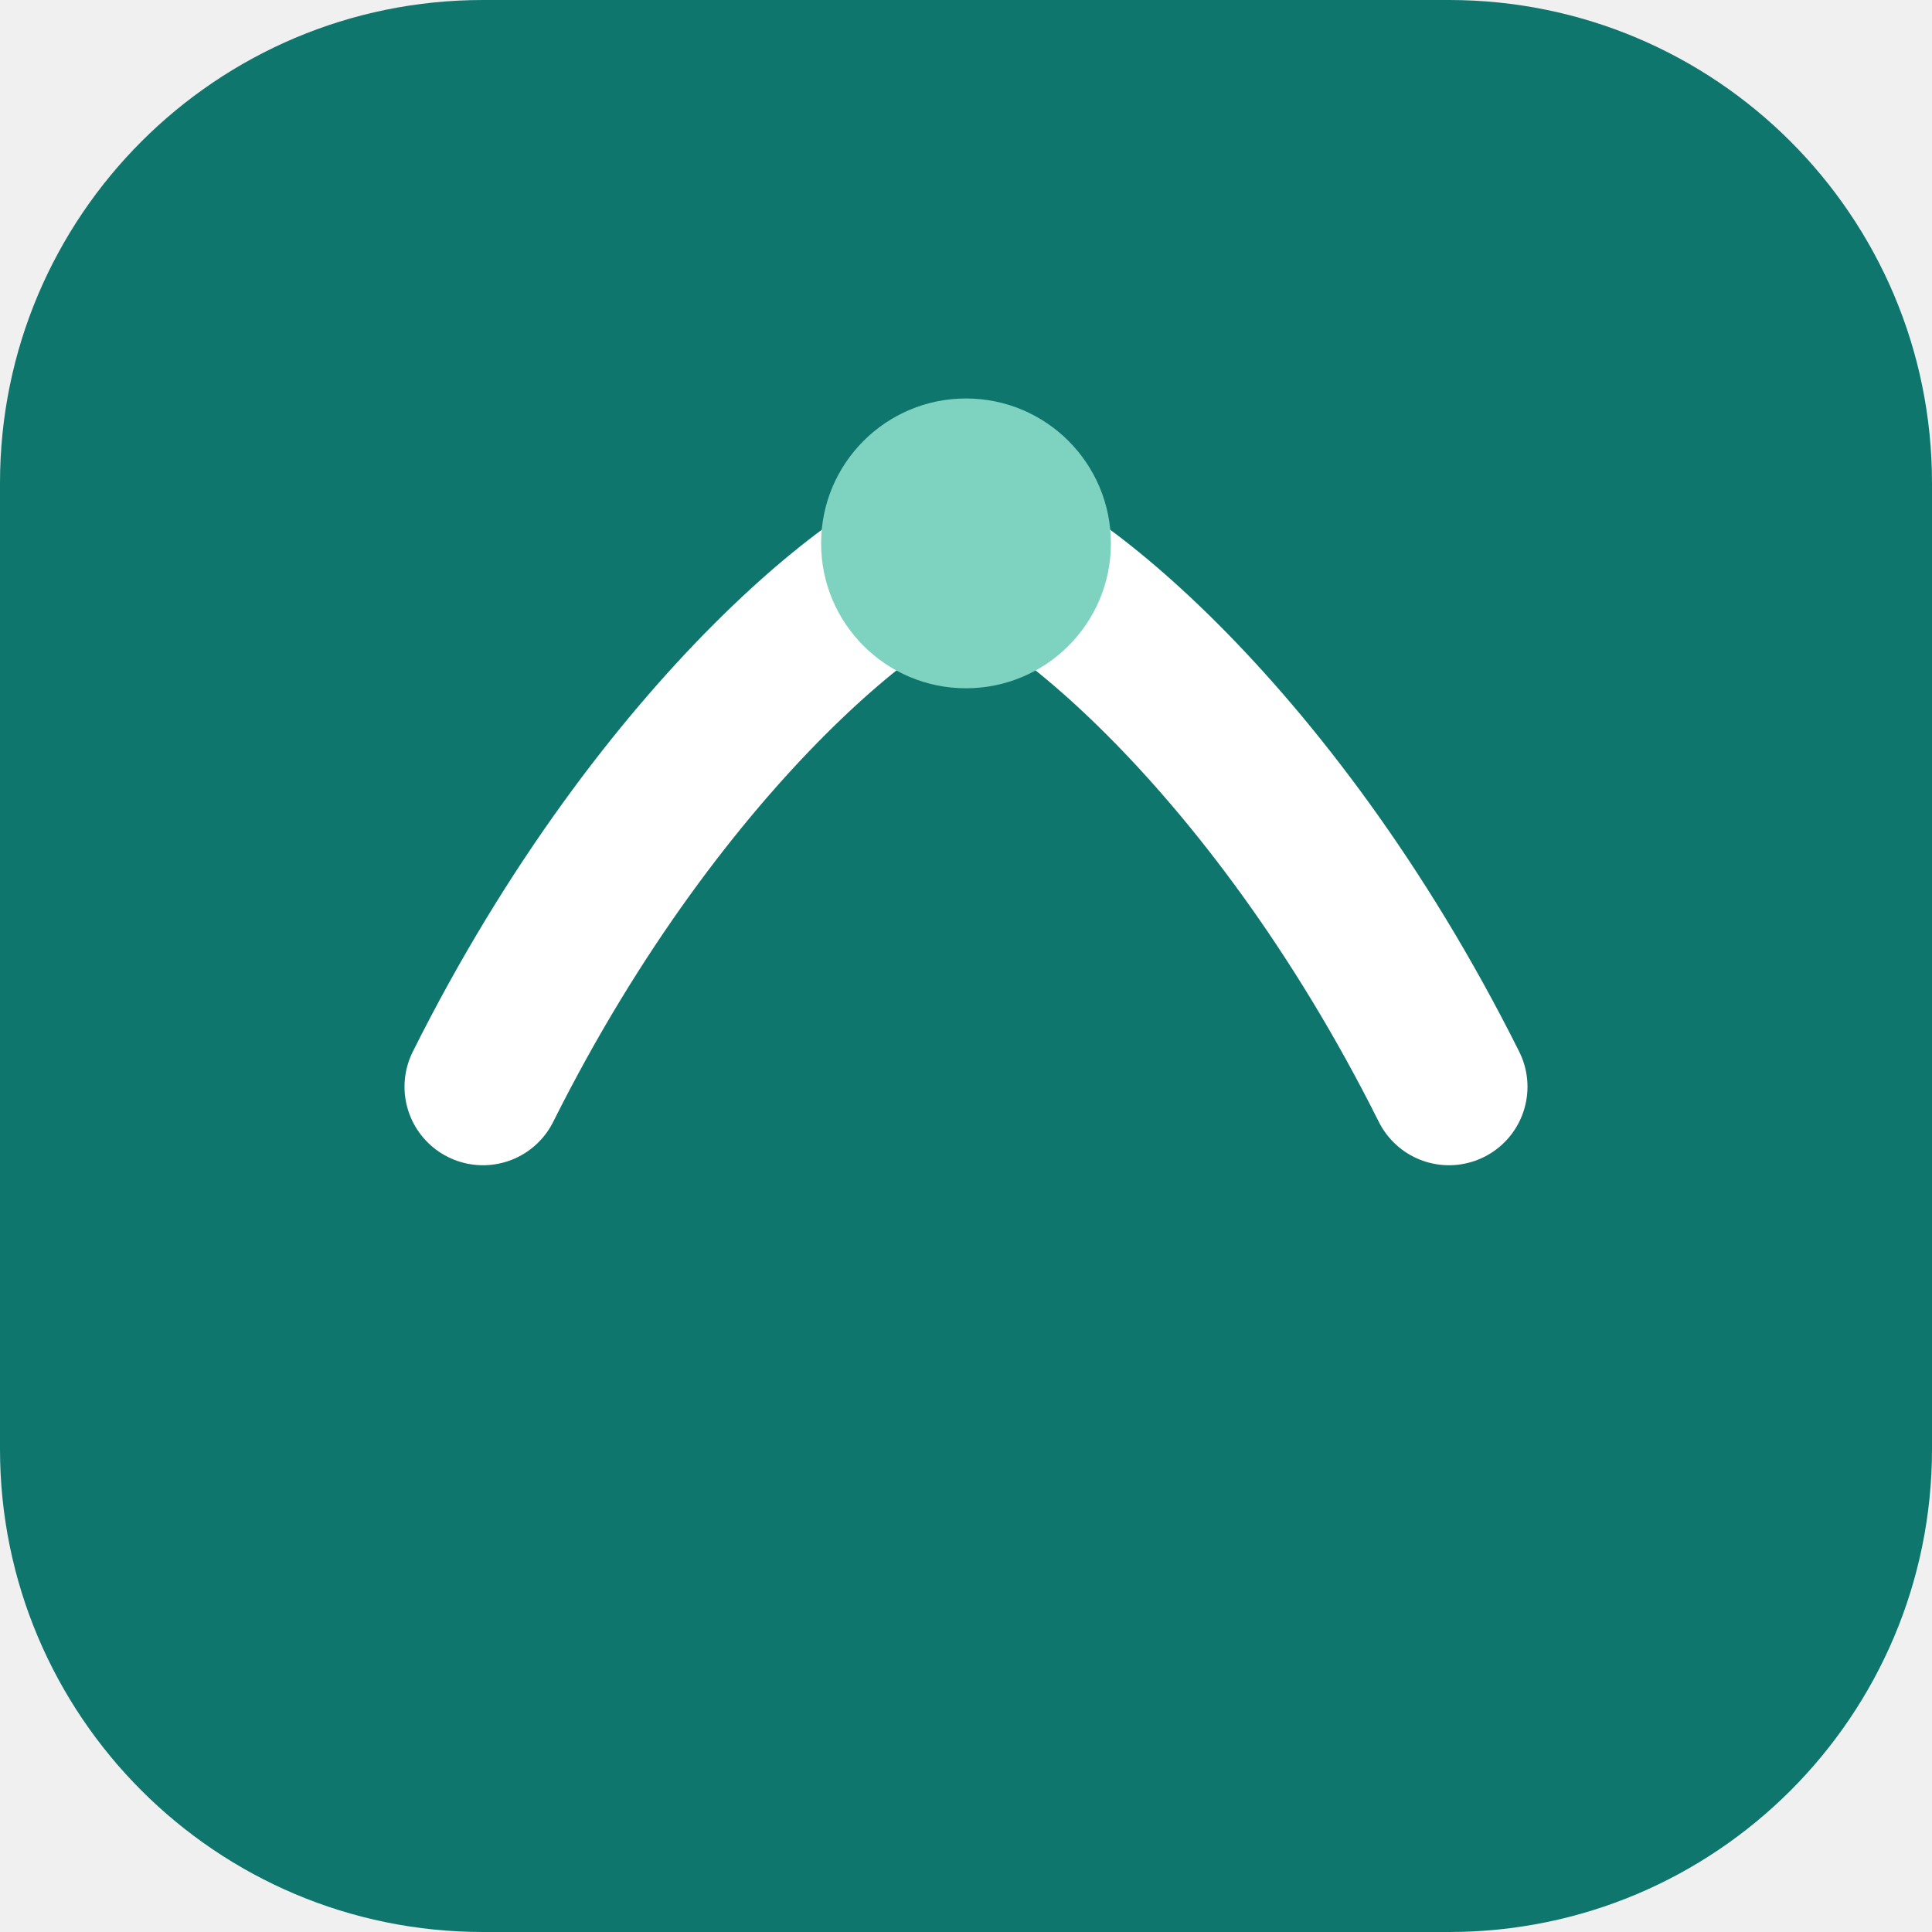
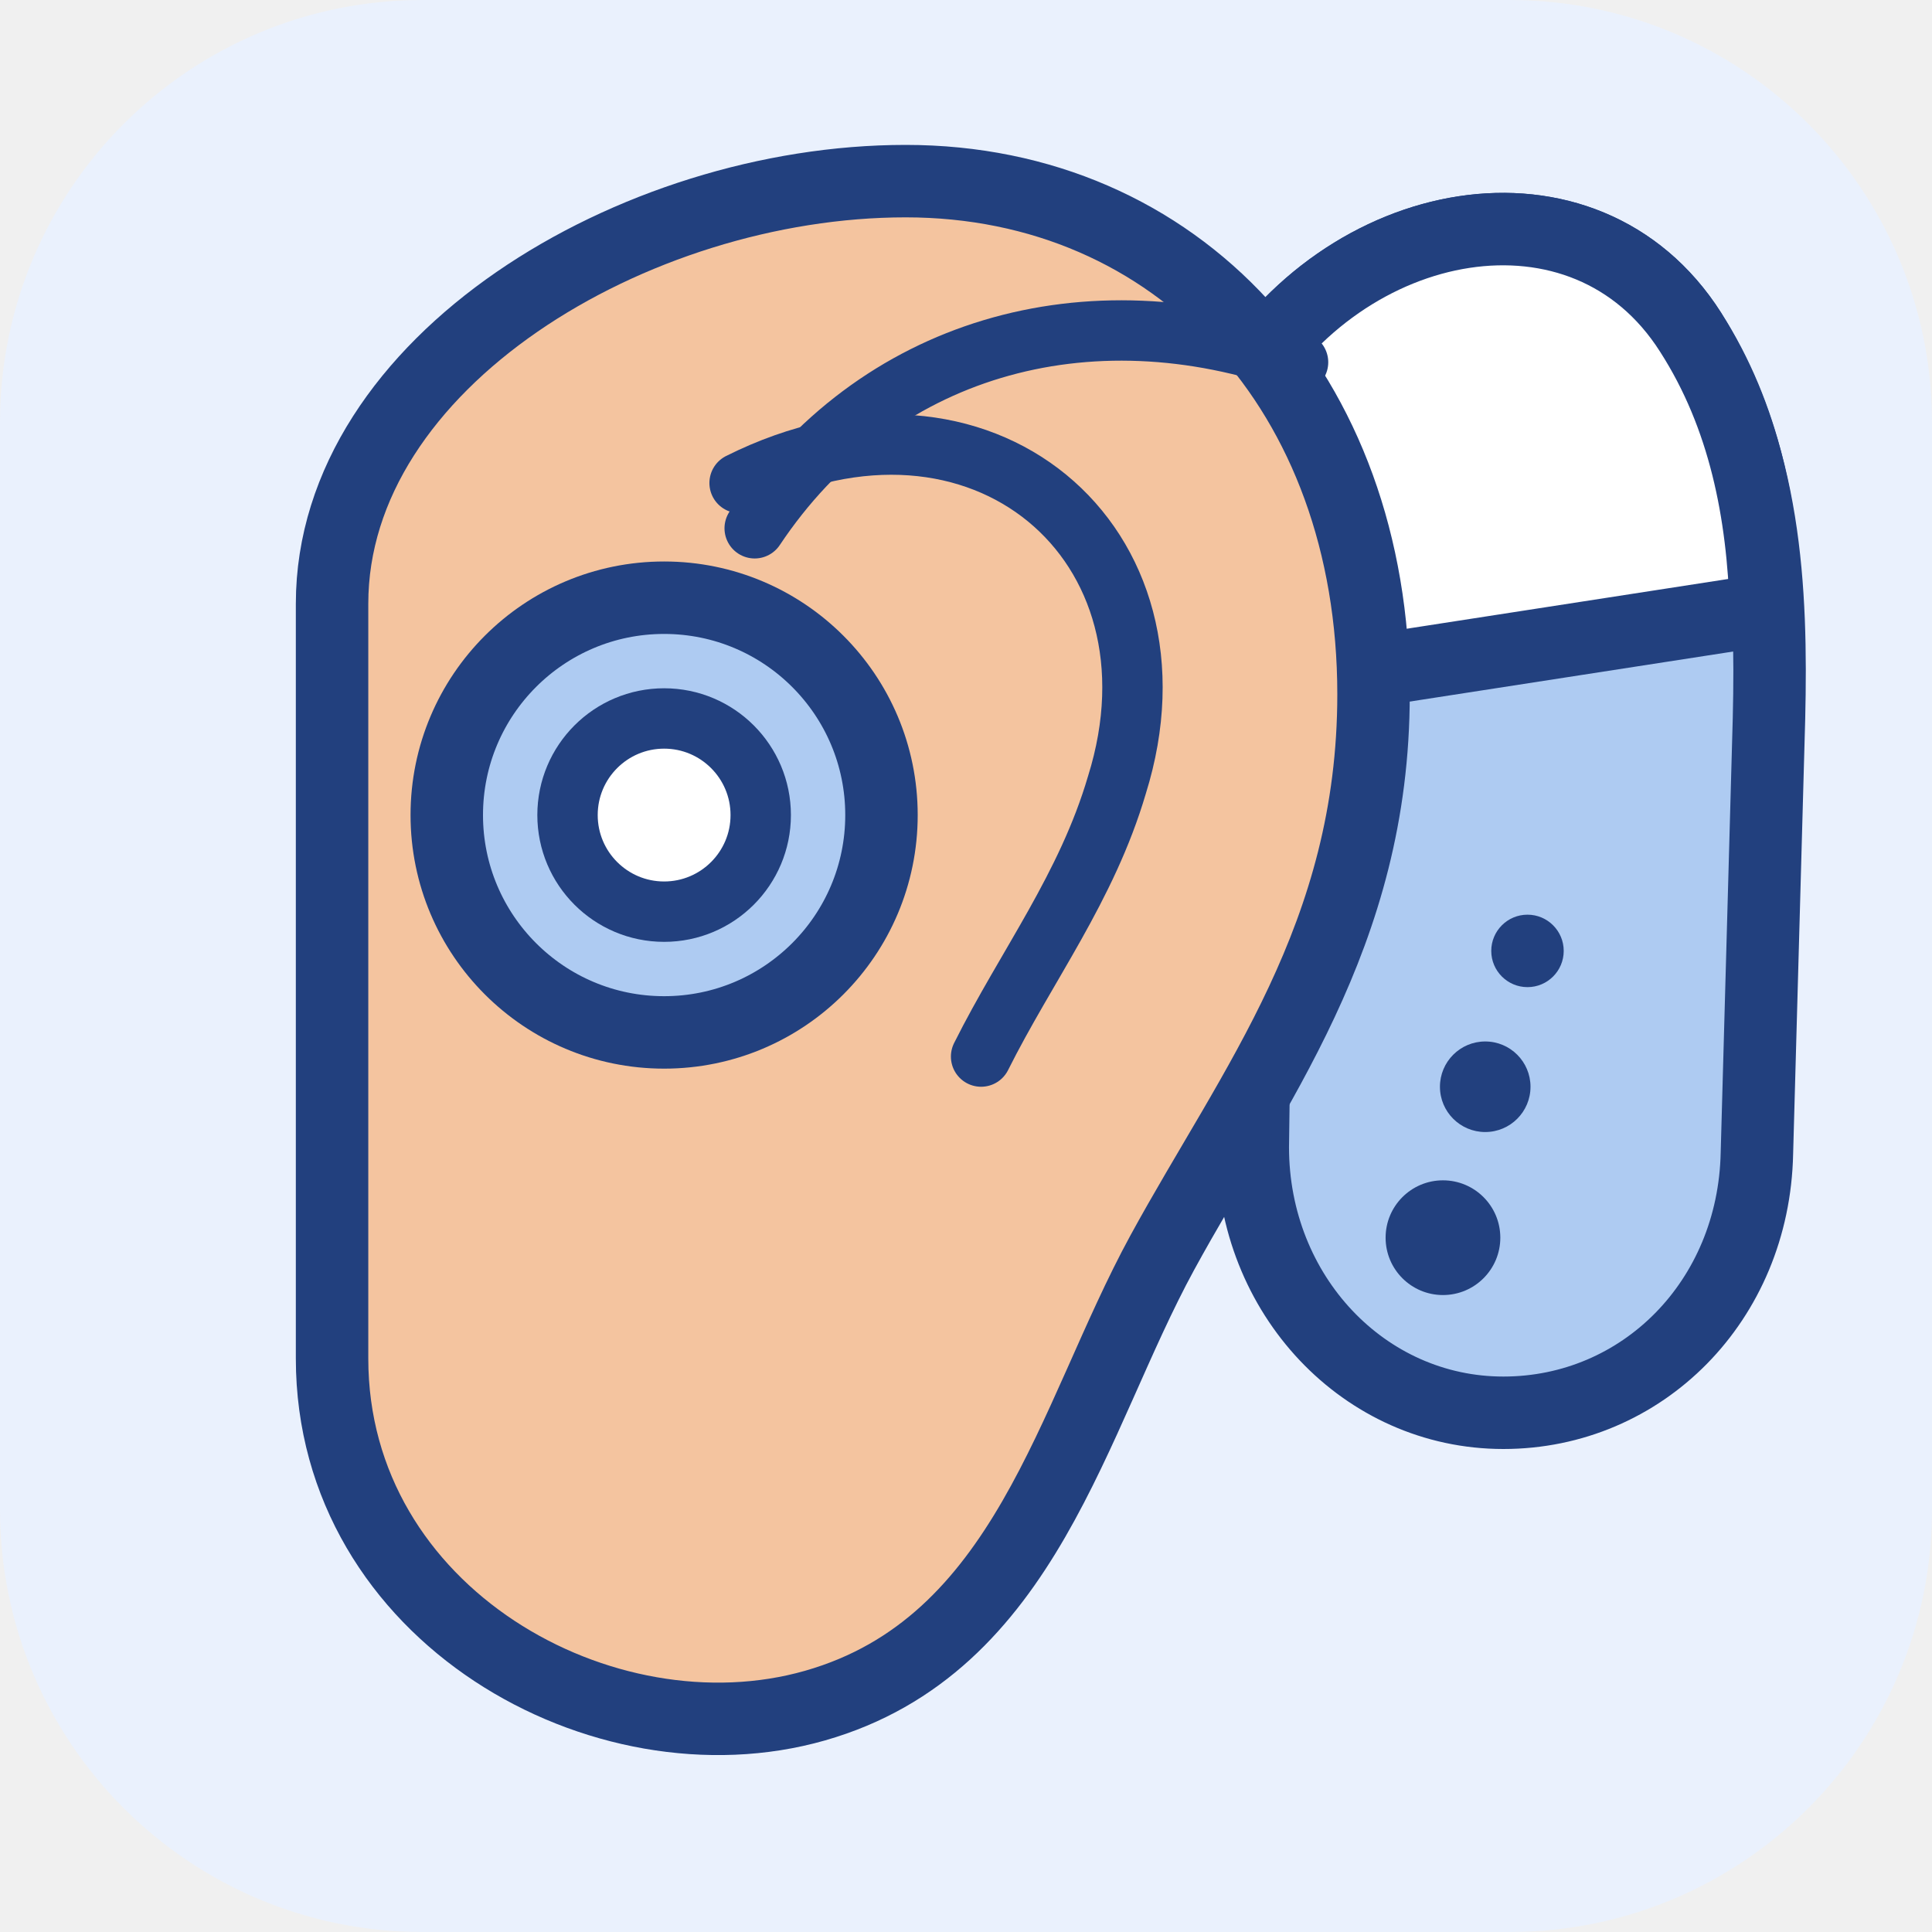
- <svg xmlns="http://www.w3.org/2000/svg" viewBox="0 0 32 32">
-   <rect width="32" height="32" rx="8" fill="#0f766e" />
-   <path d="M8 18c3-6 7-9 8-9s5 3 8 9" fill="none" stroke="#fff" stroke-width="2.6" stroke-linecap="round" />
-   <circle cx="16" cy="9" r="2.4" fill="#7dd3c0" />
+ <svg xmlns="http://www.w3.org/2000/svg" viewBox="0 0 64 64">
+   <rect width="64" height="64" rx="14" fill="#eaf1fd" />
+   <g stroke="#22407e" stroke-width="2.4" stroke-linejoin="round" stroke-linecap="round">
+     <path fill="#aecbf2" d="M41 13c3.5-6 11.5-7.5 15-2 2.5 4 2.7 8.5 2.6 12.8l-.4 14.4c-.1 4.9-3.8 8.6-8.4 8.6s-8.3-3.9-8.3-8.8l.2-15c0-4.6-2.5-6.9-.7-10Z" />
+     <path fill="#ffffff" d="M41 13c3.5-6 11.5-7.5 15-2 1.8 2.8 2.4 6 2.5 9.2l-16.8 2.6c0-4.4-2.5-6.8-.7-9.8Z" />
+     <path fill="#f4c49f" d="M30 6c9 0 15.5 7 15.5 17 0 8-4 13-7 18.5-3 5.5-4.5 13-11.5 15-7 2-16-3-16-11.5V20C11 12 21 6 30 6Z" />
+     <path fill="none" stroke-width="2" d="M24.5 16c8-4 15 2 12.5 10-1 3.4-3 6-4.5 9" />
+     <path fill="none" stroke-width="2" d="M43 12c-7-2.5-14-.5-18 5.5" />
+     <circle cx="22" cy="27" r="7.2" fill="#aecbf2" />
+     <circle cx="22" cy="27" r="3.2" fill="#ffffff" stroke-width="2" />
+   </g>
+   <circle cx="50.6" cy="31.5" r="1.2" fill="#22407e" />
+   <circle cx="49.2" cy="36" r="1.5" fill="#22407e" />
+   <circle cx="47.8" cy="41" r="1.9" fill="#22407e" />
</svg>
